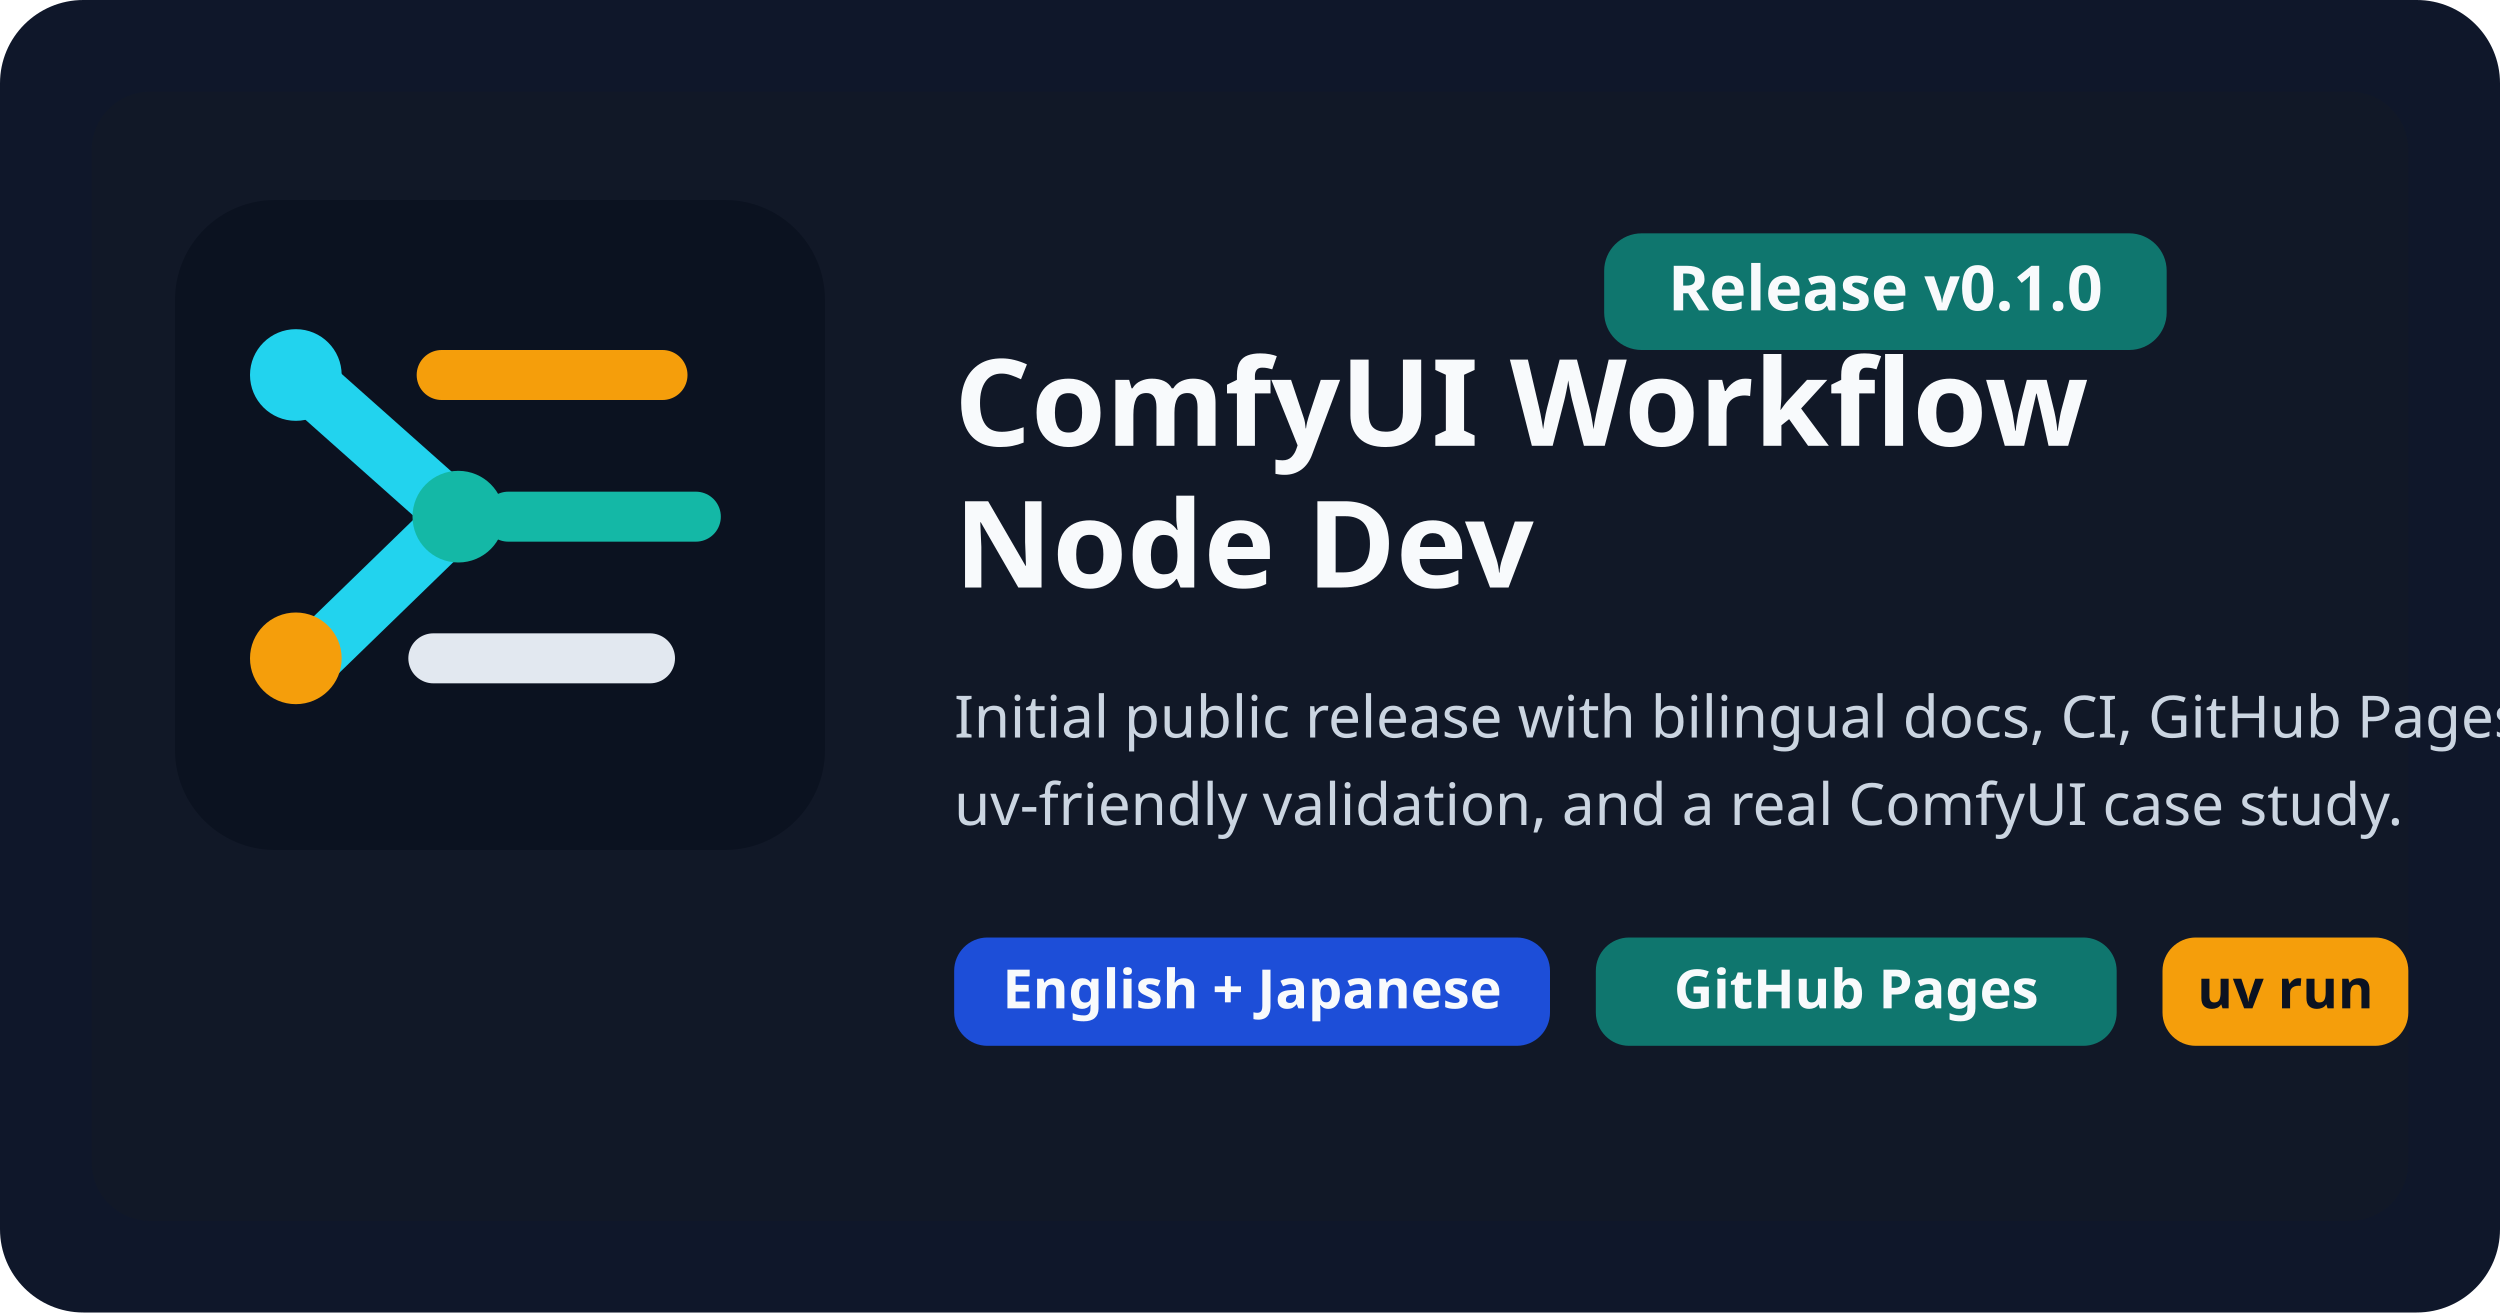
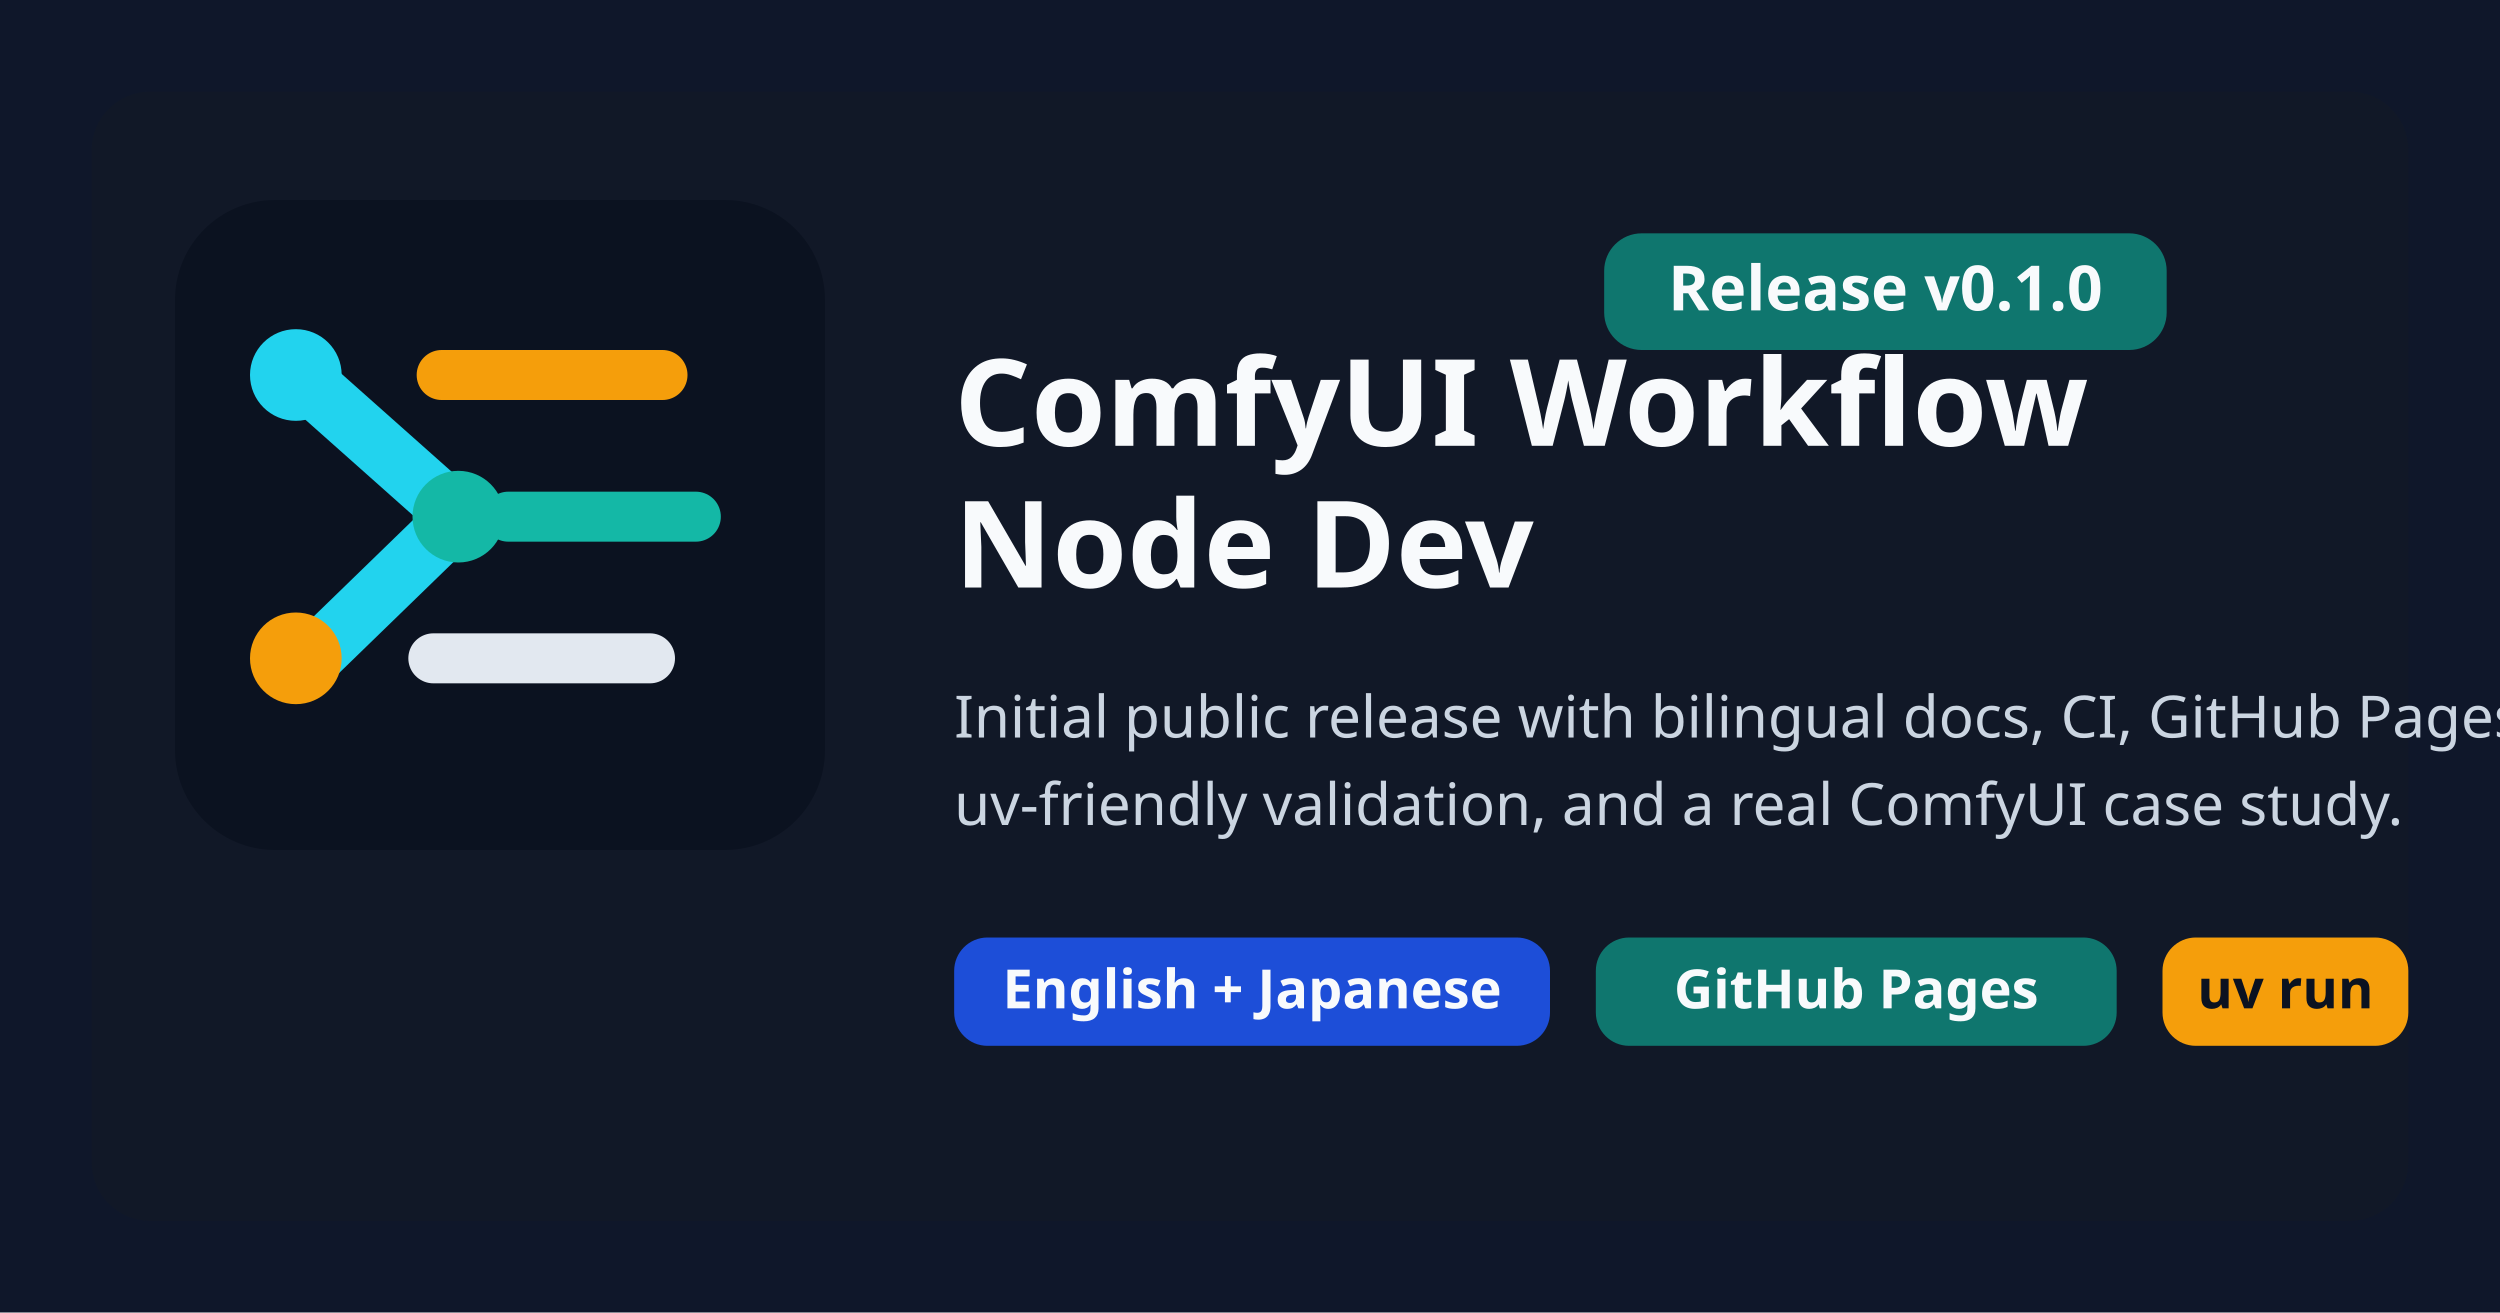
<svg xmlns="http://www.w3.org/2000/svg" width="1200" height="630" viewBox="0 0 1200 630" fill="none">
-   <rect width="1200" height="630" rx="40" fill="#0F172A" />
+   <rect width="1200" height="630" fill="#0F172A" />
  <rect x="44" y="44" width="1112" height="542" rx="28" fill="#111827" />
  <rect x="84" y="96" width="312" height="312" rx="48" fill="#0B1220" />
  <path d="M148 184L220 248L152 314" stroke="#22D3EE" stroke-width="28" stroke-linecap="round" stroke-linejoin="round" />
  <path d="M212 180H318" stroke="#F59E0B" stroke-width="24" stroke-linecap="round" />
  <path d="M244 248H334" stroke="#14B8A6" stroke-width="24" stroke-linecap="round" />
  <path d="M208 316H312" stroke="#E2E8F0" stroke-width="24" stroke-linecap="round" />
  <circle cx="142" cy="180" r="22" fill="#22D3EE" />
  <circle cx="220" cy="248" r="22" fill="#14B8A6" />
  <circle cx="142" cy="316" r="22" fill="#F59E0B" />
  <rect x="770" y="112" width="270" height="56" rx="18" fill="#0F766E" />
  <text x="905" y="149" text-anchor="middle" fill="#F8FAFC" font-size="30" font-weight="700" font-family="Segoe UI, Noto Sans, Arial, sans-serif">
    Release v0.1.0
  </text>
  <text x="458" y="214" fill="#F8FAFC" font-size="58" font-weight="700" font-family="Segoe UI, Noto Sans, Arial, sans-serif">
    ComfyUI Workflow
  </text>
  <text x="458" y="282" fill="#F8FAFC" font-size="58" font-weight="700" font-family="Segoe UI, Noto Sans, Arial, sans-serif">
    Node Dev
  </text>
  <text x="458" y="354" fill="#CBD5E1" font-size="28" font-weight="400" font-family="Segoe UI, Noto Sans, Arial, sans-serif">
    Initial public release with bilingual docs, CI, GitHub Pages,
  </text>
  <text x="458" y="396" fill="#CBD5E1" font-size="28" font-weight="400" font-family="Segoe UI, Noto Sans, Arial, sans-serif">
    uv-friendly validation, and a real ComfyUI case study.
  </text>
  <rect x="458" y="450" width="286" height="52" rx="16" fill="#1D4ED8" />
  <text x="601" y="484" text-anchor="middle" fill="#F8FAFC" font-size="26" font-weight="600" font-family="Segoe UI, Noto Sans, Arial, sans-serif">
    English + Japanese
  </text>
  <rect x="766" y="450" width="250" height="52" rx="16" fill="#0F766E" />
  <text x="891" y="484" text-anchor="middle" fill="#F8FAFC" font-size="26" font-weight="600" font-family="Segoe UI, Noto Sans, Arial, sans-serif">
    GitHub Pages
  </text>
  <rect x="1038" y="450" width="118" height="52" rx="16" fill="#F59E0B" />
  <text x="1097" y="484" text-anchor="middle" fill="#0B1220" font-size="26" font-weight="700" font-family="Segoe UI, Noto Sans, Arial, sans-serif">
    uv run
  </text>
</svg>
